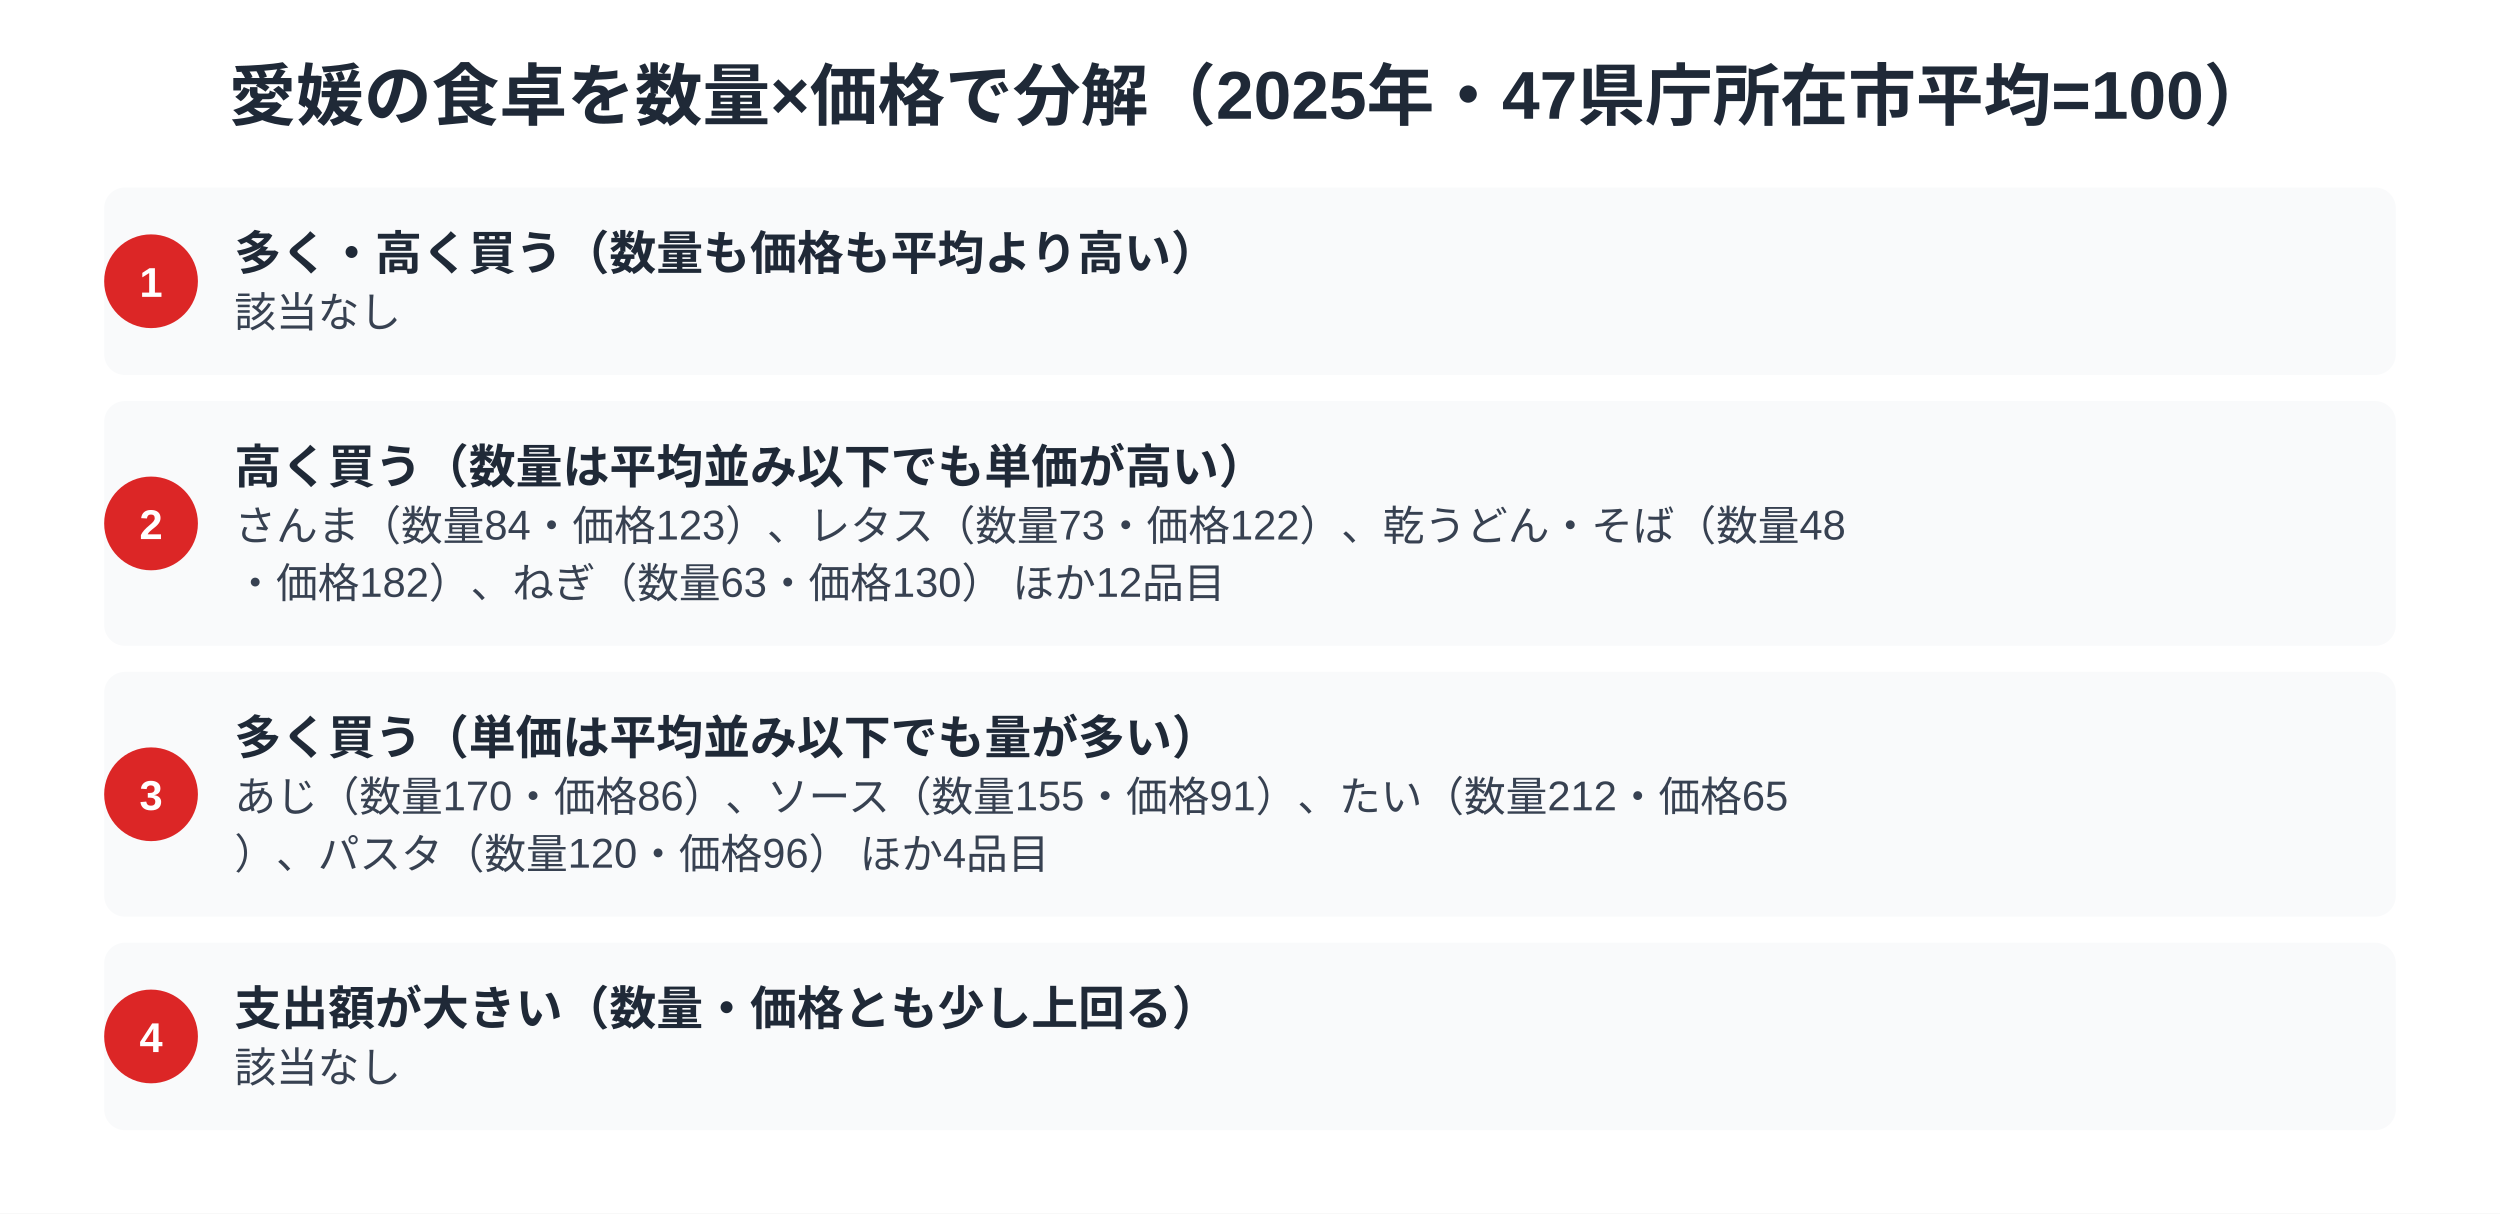
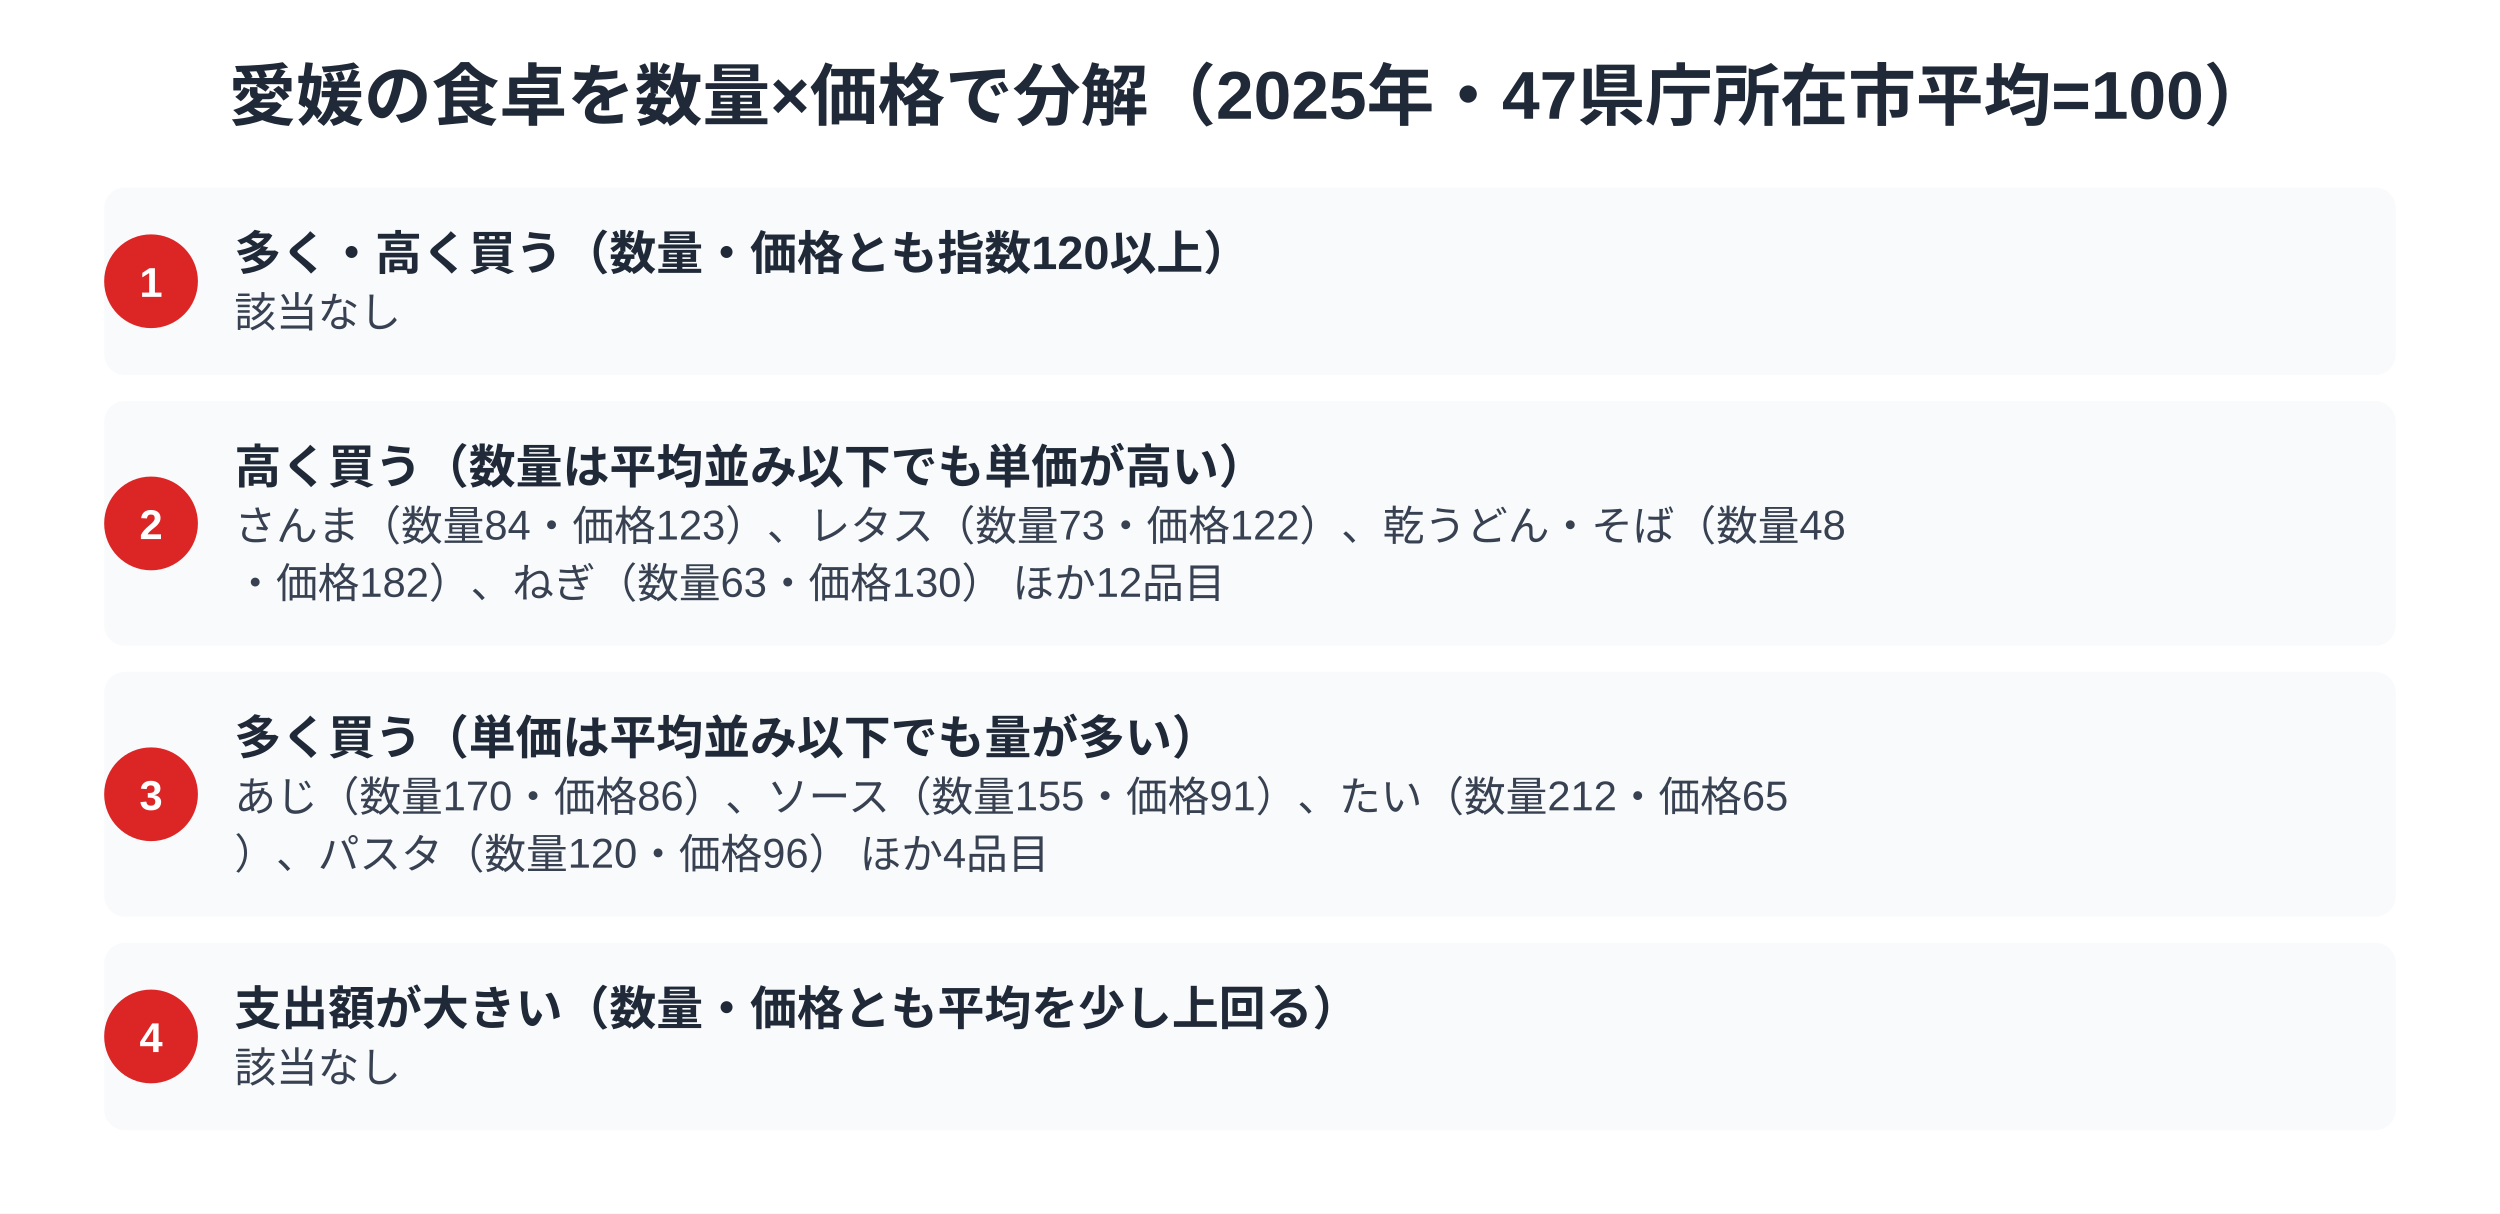
<svg xmlns="http://www.w3.org/2000/svg" viewBox="0 0 960 466" width="960" height="466" font-family="'Helvetica Neue', Arial, 'Hiragino Kaku Gothic ProN', sans-serif" role="img" aria-label="愛媛の食卓を数量×価格で分解（2025年・47県庁所在市平均=100）">
  <style>
    .svg-bg{fill:#ffffff}
    .svg-plot{fill:#f9fafb}
    .svg-plot-border{stroke:#d1d5db}
    .svg-title{fill:#1f2937}
    .svg-axis{fill:#374151}
    .svg-tick{fill:#6b7280}
    .svg-grid{stroke:#e5e7eb}
    @media (prefers-color-scheme:dark){
    .svg-bg{fill:#0f172a}
    .svg-plot{fill:#1e293b}
    .svg-plot-border{stroke:#334155}
    .svg-title{fill:#e2e8f0}
    .svg-axis{fill:#cbd5e1}
    .svg-tick{fill:#94a3b8}
    .svg-grid{stroke:#334155}
    }
  </style>
  <rect width="960" height="466" class="svg-bg" />
  <text x="480" y="46" text-anchor="middle" font-size="26" font-weight="bold" class="svg-title">愛媛の食卓を数量×価格で分解（2025年・47県庁所在市平均=100）</text>
  <rect x="40" y="72" width="880" height="72" class="svg-plot" rx="8" />
  <circle cx="58" cy="108" r="18" fill="#dc2626" />
  <text x="58" y="114" text-anchor="middle" font-size="16" font-weight="bold" fill="#ffffff">1</text>
  <text x="90" y="103.6" font-size="18" font-weight="bold" class="svg-title">
-     <tspan x="90" dy="0">多く・高く買う（数量も価格も平均より高い）</tspan>
+     <tspan x="90" dy="0">多く・高く買う（数量・価格とも指数120以上）</tspan>
  </text>
  <text x="90" y="125.6" font-size="16" class="svg-axis">
    <tspan x="90" dy="0">該当なし</tspan>
  </text>
  <rect x="40" y="154" width="880" height="94" class="svg-plot" rx="8" />
  <circle cx="58" cy="201" r="18" fill="#dc2626" />
  <text x="58" y="207" text-anchor="middle" font-size="16" font-weight="bold" fill="#ffffff">2</text>
  <text x="90" y="185.6" font-size="18" font-weight="bold" class="svg-title">
    <tspan x="90" dy="0">高く買う（数量は平均並み以下でも単価が高い）</tspan>
  </text>
  <text x="90" y="207.6" font-size="16" class="svg-axis">
    <tspan x="90" dy="0">さんま（数量84・価格123）、レタス（数量73・価格122）、乾うどん・そば（数量48</tspan>
    <tspan x="90" dy="22">・価格182）、ねぎ（数量63・価格130） ほか12品目</tspan>
  </text>
  <rect x="40" y="258" width="880" height="94" class="svg-plot" rx="8" />
  <circle cx="58" cy="305" r="18" fill="#dc2626" />
  <text x="58" y="311" text-anchor="middle" font-size="16" font-weight="bold" fill="#ffffff">3</text>
  <text x="90" y="289.6" font-size="18" font-weight="bold" class="svg-title">
    <tspan x="90" dy="0">多く買う（単価は平均並み以下でも量が多い）</tspan>
  </text>
  <text x="90" y="311.6" font-size="16" class="svg-axis">
    <tspan x="90" dy="0">あじ（数量170・価格86）、ソース（数量155・価格91）、たい（数量212・価格65</tspan>
    <tspan x="90" dy="22">）、パスタ（数量120・価格96） ほか4品目</tspan>
  </text>
  <rect x="40" y="362" width="880" height="72" class="svg-plot" rx="8" />
  <circle cx="58" cy="398" r="18" fill="#dc2626" />
  <text x="58" y="404" text-anchor="middle" font-size="16" font-weight="bold" fill="#ffffff">4</text>
  <text x="90" y="393.6" font-size="18" font-weight="bold" class="svg-title">
-     <tspan x="90" dy="0">支出額が大きい（数量・価格とも少し上回る）</tspan>
+     <tspan x="90" dy="0">支出額が大きい（数量・価格とも平均を少し上回る）</tspan>
  </text>
  <text x="90" y="415.6" font-size="16" class="svg-axis">
    <tspan x="90" dy="0">該当なし</tspan>
  </text>
</svg>
